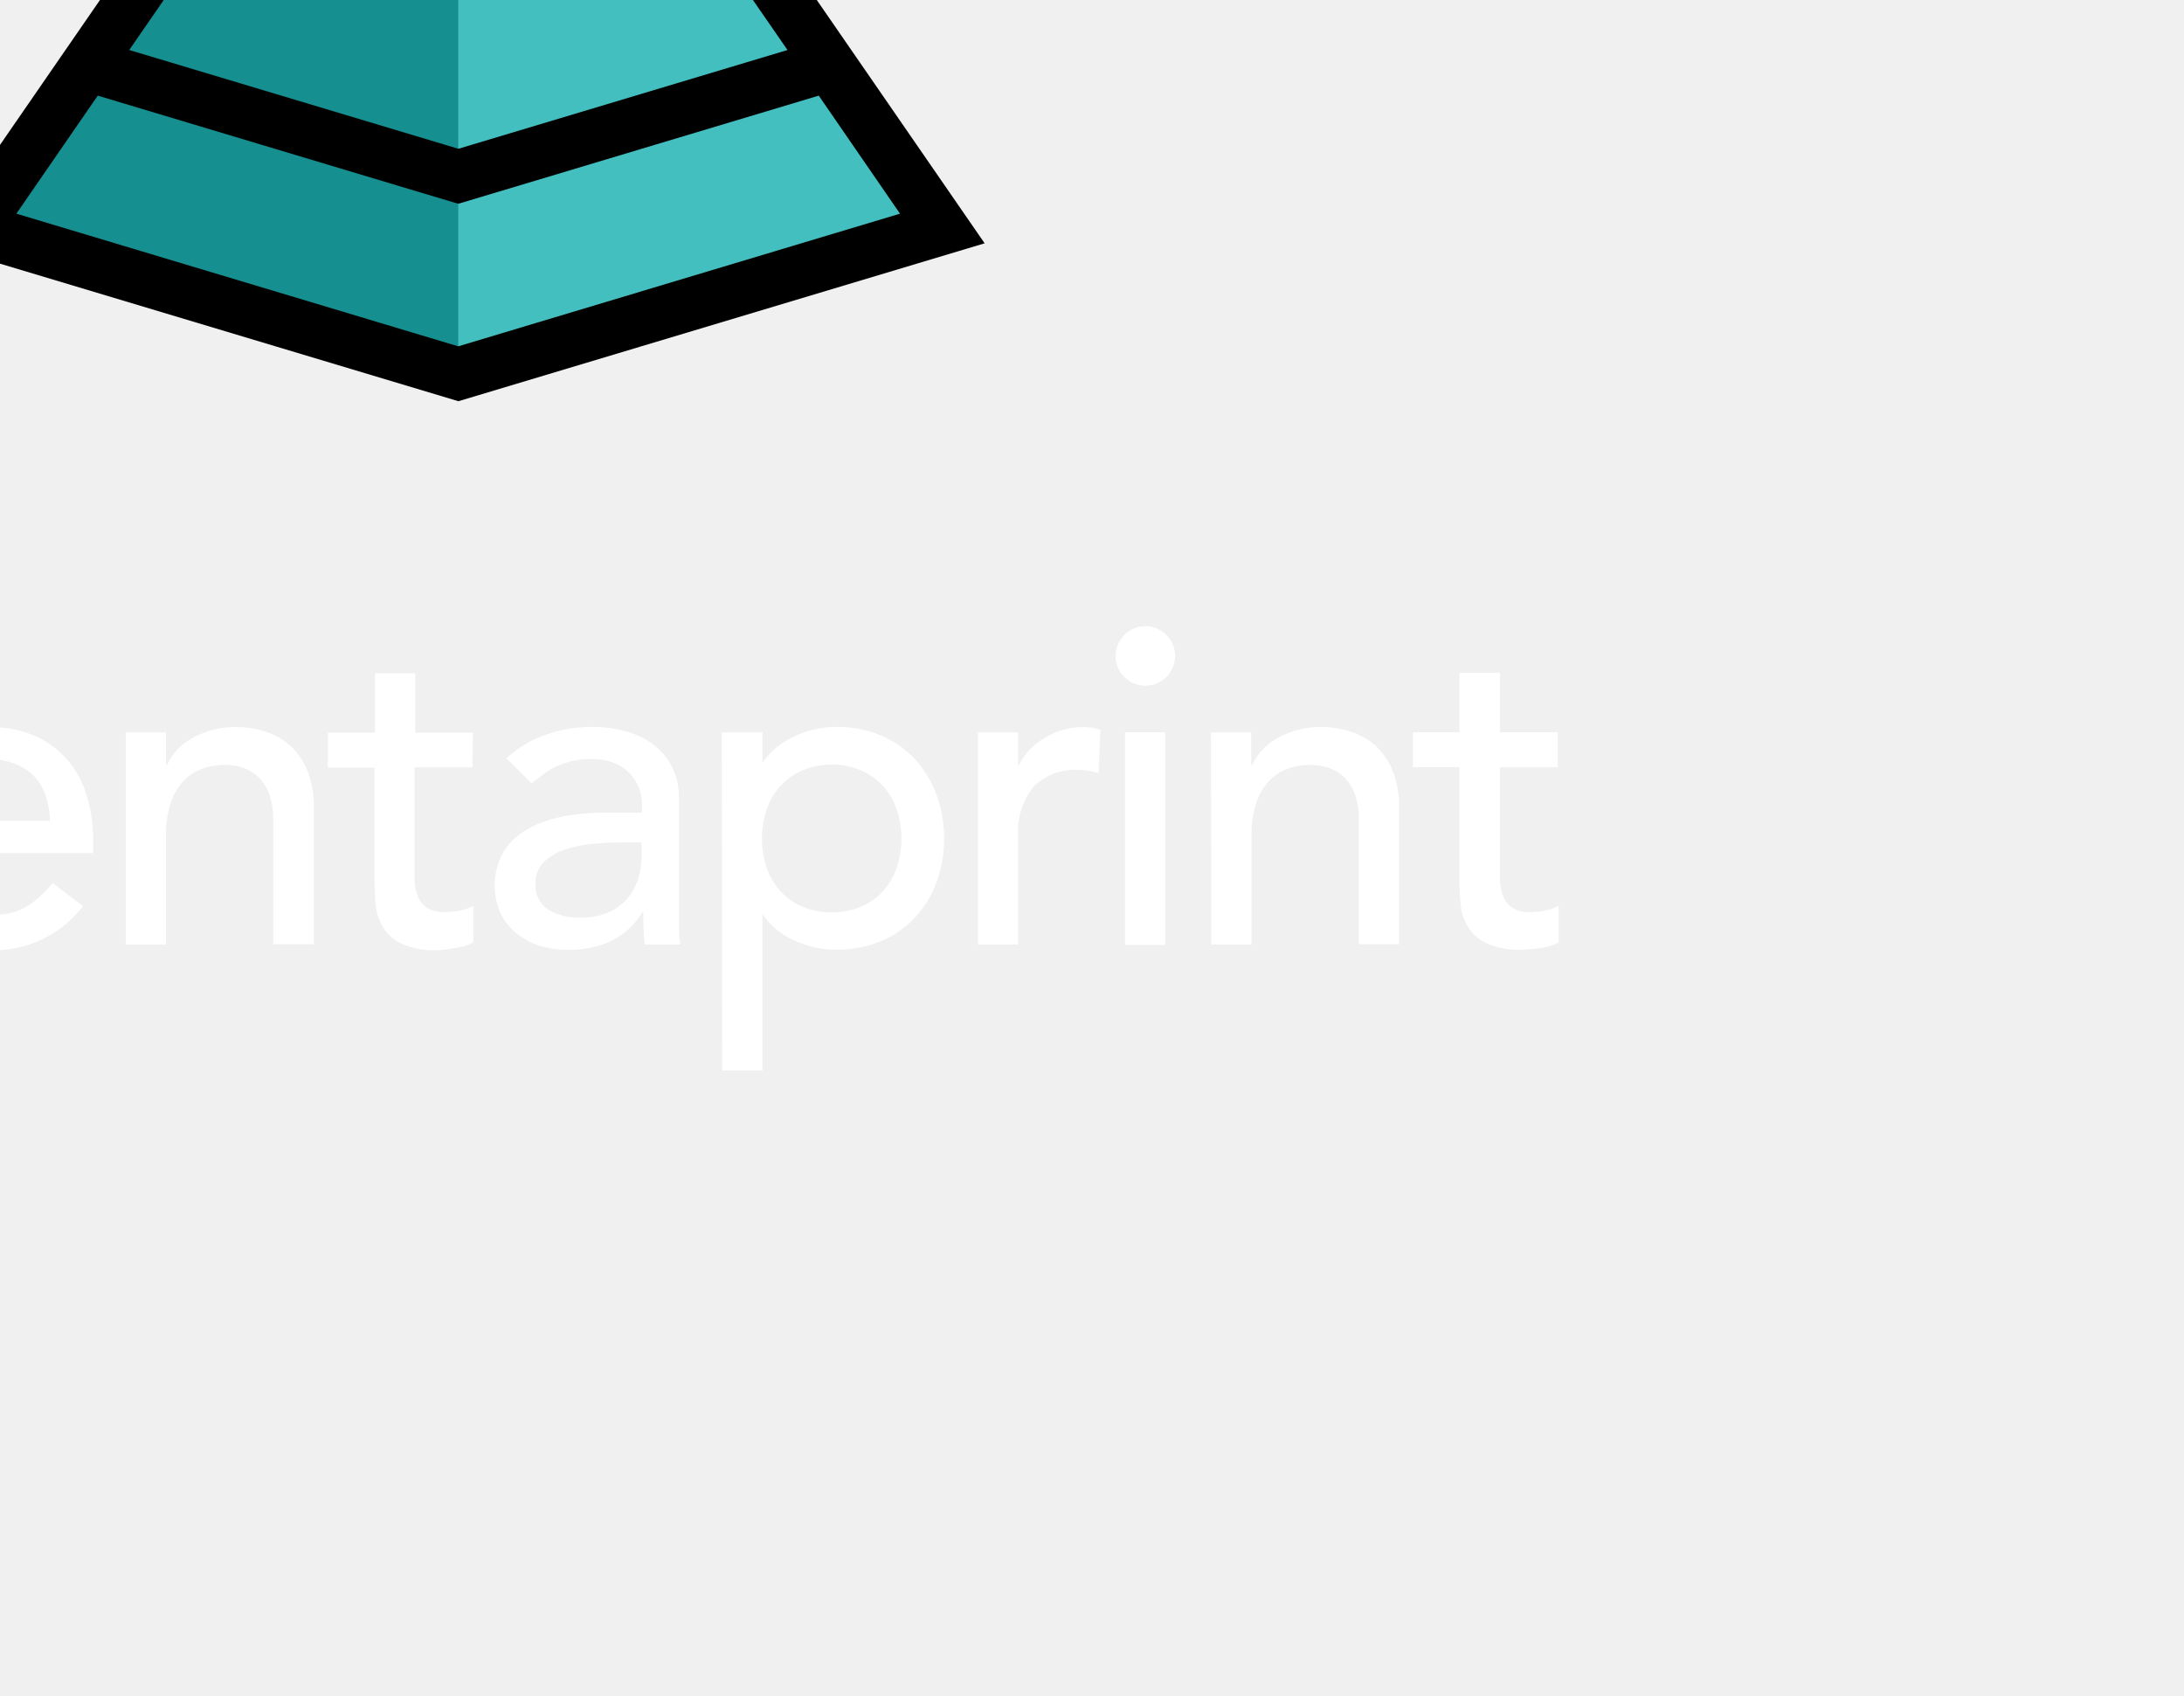
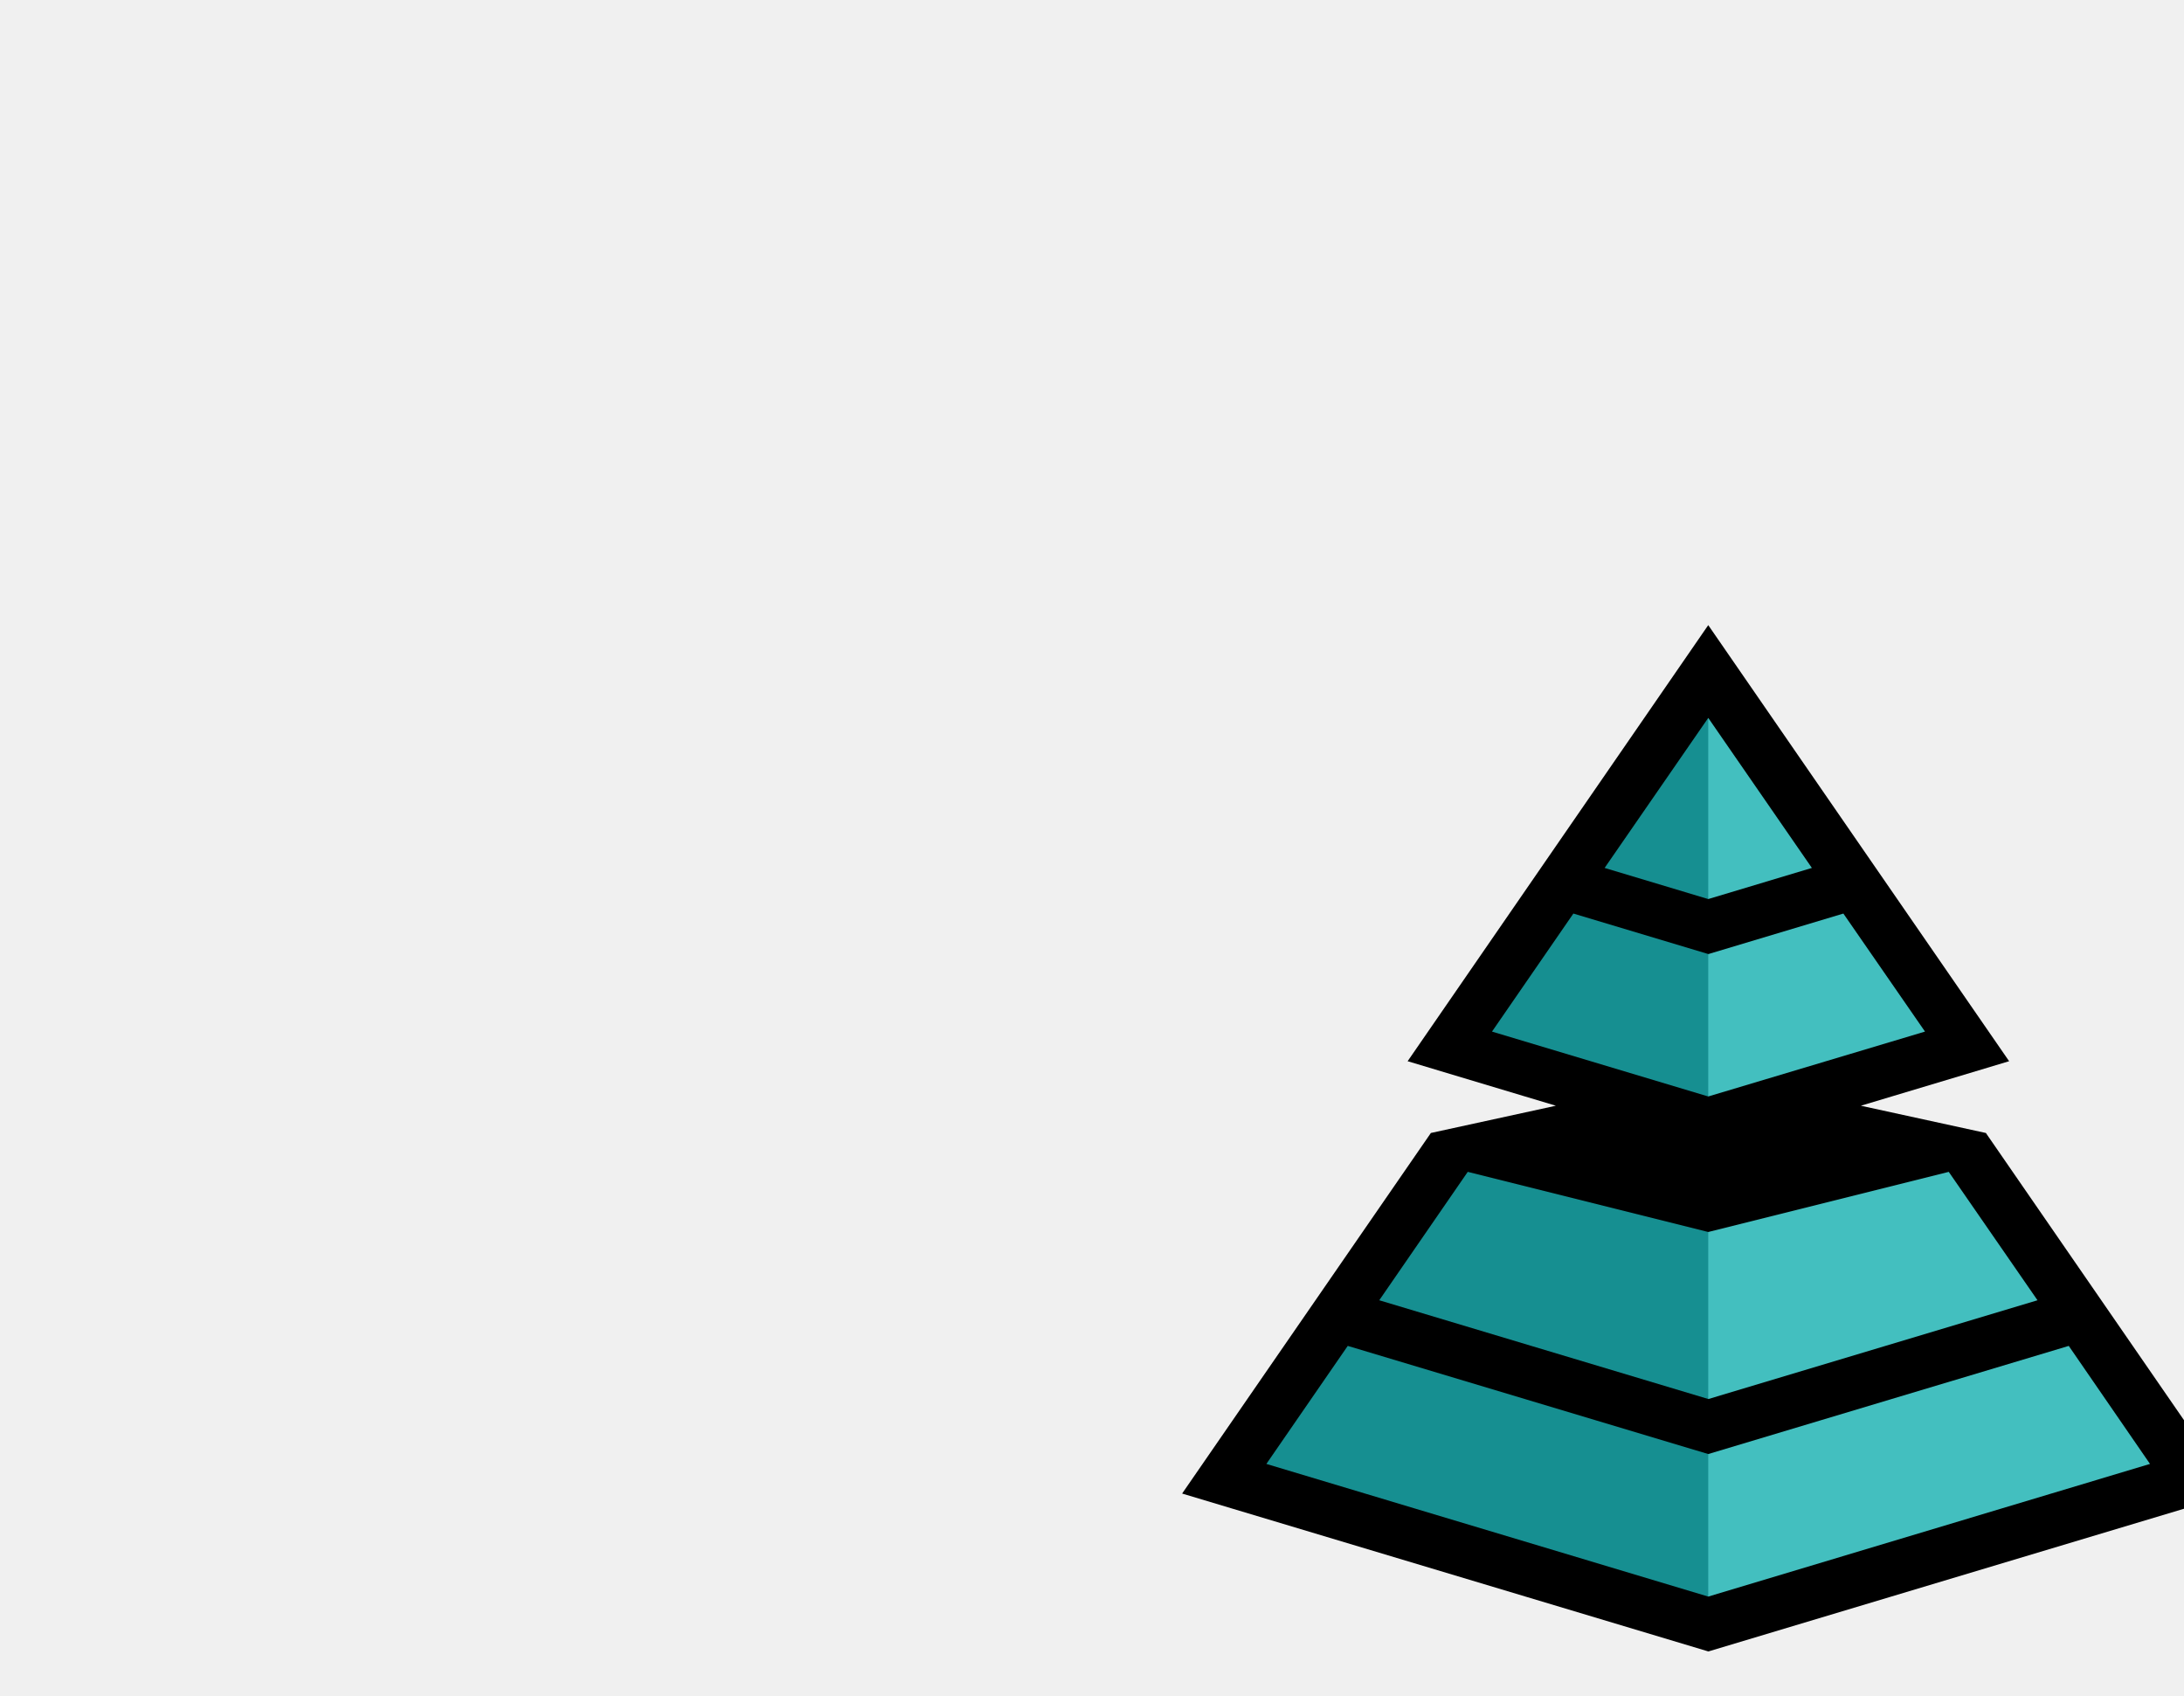
- <svg xmlns="http://www.w3.org/2000/svg" version="1.1" width="174.72" height="135.63" viewBox="50 50 174.72 135.63" overflow="hidden">
+ <svg xmlns="http://www.w3.org/2000/svg" version="1.1" width="174.72" height="135.63" viewBox="-50 -50 174.72 135.63" overflow="hidden">
  <g id="Layer_2">
    <g id="Layer_1-2">
      <g id="logo">
        <path d=" M 0 102.49 C -0.006 101.864 0.248 101.263 0.7 100.83 C 1.133 100.378 1.734 100.124 2.36 100.13 C 2.986 100.124 3.587 100.378 4.02 100.83 C 4.94 101.73 4.955 103.205 4.055 104.125 C 4.044 104.137 4.032 104.148 4.02 104.16 C 3.587 104.612 2.986 104.866 2.36 104.86 C 1.734 104.866 1.133 104.612 0.7 104.16 C 0.245 103.725 -0.008 103.12 -0 102.49 Z M 0.75 108.57 L 4 108.57 L 4 125.57 L 0.75 125.57 Z" fill="#FFFFFF" />
        <path d=" M 7.64 108.58 L 10.86 108.58 L 10.86 111.19 L 10.93 111.19 C 11.364 110.255 12.091 109.486 13 109 C 14.065 108.425 15.26 108.135 16.47 108.16 C 17.265 108.159 18.056 108.288 18.81 108.54 C 19.554 108.774 20.237 109.171 20.81 109.7 C 21.396 110.262 21.853 110.944 22.15 111.7 C 22.503 112.632 22.673 113.624 22.65 114.62 L 22.65 125.53 L 19.44 125.53 L 19.44 115.53 C 19.454 114.85 19.346 114.172 19.12 113.53 C 18.936 113.019 18.643 112.555 18.26 112.17 C 17.911 111.831 17.491 111.575 17.03 111.42 C 16.562 111.266 16.073 111.188 15.58 111.19 C 14.946 111.184 14.316 111.292 13.72 111.51 C 13.148 111.721 12.634 112.063 12.22 112.51 C 11.764 113.022 11.423 113.625 11.22 114.28 C 10.965 115.102 10.844 115.96 10.86 116.82 L 10.86 125.55 L 7.64 125.55 Z" fill="#FFFFFF" />
        <path d=" M 23.46 108.58 L 27.18 108.58 L 32.26 121.58 L 37.13 108.58 L 40.57 108.58 L 33.91 125.58 L 30.36 125.58 Z" fill="#FFFFFF" />
        <path d=" M 43.88 118.24 C 43.874 118.936 44.039 119.623 44.36 120.24 C 44.673 120.841 45.105 121.371 45.63 121.8 C 46.172 122.239 46.789 122.578 47.45 122.8 C 48.141 123.039 48.868 123.161 49.6 123.16 C 50.519 123.181 51.425 122.938 52.21 122.46 C 52.972 121.959 53.648 121.338 54.21 120.62 L 56.64 122.48 C 54.867 124.794 52.083 126.106 49.17 126 C 47.927 126.017 46.693 125.786 45.54 125.32 C 44.496 124.898 43.555 124.257 42.78 123.44 C 42.016 122.623 41.424 121.661 41.04 120.61 C 40.627 119.483 40.42 118.29 40.43 117.09 C 40.418 115.882 40.642 114.682 41.09 113.56 C 41.511 112.507 42.132 111.546 42.92 110.73 C 43.706 109.922 44.649 109.283 45.69 108.85 C 46.802 108.389 47.996 108.157 49.2 108.17 C 50.514 108.131 51.819 108.402 53.01 108.96 C 54.006 109.444 54.883 110.14 55.58 111 C 56.237 111.847 56.719 112.816 57 113.85 C 57.298 114.904 57.45 115.994 57.45 117.09 L 57.45 118.24 Z M 54 115.66 C 53.987 114.98 53.873 114.306 53.66 113.66 C 53.469 113.082 53.159 112.55 52.75 112.1 C 52.322 111.66 51.804 111.318 51.23 111.1 C 50.552 110.835 49.828 110.706 49.1 110.72 C 48.353 110.711 47.612 110.865 46.93 111.17 C 46.307 111.446 45.743 111.84 45.27 112.33 C 44.825 112.793 44.466 113.331 44.21 113.92 C 43.966 114.468 43.836 115.06 43.83 115.66 Z" fill="#FFFFFF" />
        <path d=" M 60.06 108.58 L 63.28 108.58 L 63.28 111.19 L 63.35 111.19 C 63.793 110.245 64.534 109.472 65.46 108.99 C 66.525 108.415 67.72 108.125 68.93 108.15 C 69.725 108.149 70.516 108.278 71.27 108.53 C 72.014 108.764 72.697 109.161 73.27 109.69 C 73.856 110.252 74.313 110.934 74.61 111.69 C 74.963 112.622 75.133 113.614 75.11 114.61 L 75.11 125.52 L 71.86 125.52 L 71.86 115.52 C 71.874 114.84 71.766 114.162 71.54 113.52 C 71.356 113.009 71.063 112.545 70.68 112.16 C 70.331 111.821 69.911 111.565 69.45 111.41 C 68.982 111.256 68.493 111.178 68 111.18 C 67.366 111.174 66.736 111.282 66.14 111.5 C 65.568 111.711 65.054 112.053 64.64 112.5 C 64.184 113.012 63.843 113.615 63.64 114.27 C 63.385 115.092 63.264 115.95 63.28 116.81 L 63.28 125.54 L 60.06 125.54 Z" fill="#FFFFFF" />
        <path d=" M 87.79 111.37 L 83.17 111.37 L 83.17 119.06 C 83.17 119.54 83.17 120.01 83.17 120.47 C 83.186 120.899 83.278 121.322 83.44 121.72 C 83.588 122.08 83.838 122.39 84.16 122.61 C 84.585 122.863 85.076 122.982 85.57 122.95 C 85.966 122.947 86.361 122.911 86.75 122.84 C 87.14 122.775 87.515 122.643 87.86 122.45 L 87.86 125.38 C 87.396 125.621 86.89 125.774 86.37 125.83 C 85.917 125.915 85.46 125.972 85 126 C 84.013 126.049 83.028 125.871 82.12 125.48 C 81.501 125.188 80.979 124.723 80.62 124.14 C 80.295 123.577 80.1 122.948 80.05 122.3 C 79.99 121.633 79.96 120.947 79.96 120.24 L 79.96 111.4 L 76.23 111.4 L 76.23 108.61 L 80 108.61 L 80 103.85 L 83.22 103.85 L 83.22 108.61 L 87.84 108.61 Z" fill="#FFFFFF" />
        <path d=" M 90.51 110.65 C 91.42 109.814 92.492 109.174 93.66 108.77 C 94.809 108.359 96.02 108.146 97.24 108.14 C 98.325 108.119 99.407 108.278 100.44 108.61 C 101.251 108.872 102 109.297 102.64 109.86 C 103.195 110.359 103.629 110.978 103.91 111.67 C 104.183 112.347 104.323 113.07 104.32 113.8 L 104.32 122.46 C 104.32 123.053 104.32 123.603 104.32 124.11 C 104.32 124.617 104.357 125.093 104.43 125.54 L 101.57 125.54 C 101.497 124.68 101.46 123.82 101.46 122.96 L 101.39 122.96 C 100.782 123.963 99.901 124.771 98.85 125.29 C 97.78 125.762 96.619 125.995 95.45 125.97 C 94.688 125.974 93.93 125.866 93.2 125.65 C 92.514 125.443 91.875 125.103 91.32 124.65 C 90.783 124.222 90.349 123.678 90.05 123.06 C 89.33 121.447 89.431 119.586 90.32 118.06 C 90.827 117.301 91.514 116.679 92.32 116.25 C 93.258 115.754 94.272 115.417 95.32 115.25 C 96.537 115.057 97.768 114.973 99 115 L 101.36 115 L 101.36 114.28 C 101.358 113.838 101.273 113.401 101.11 112.99 C 100.94 112.557 100.685 112.163 100.36 111.83 C 100.005 111.472 99.58 111.193 99.11 111.01 C 98.538 110.796 97.93 110.694 97.32 110.71 C 96.771 110.702 96.224 110.763 95.69 110.89 C 95.254 111.001 94.829 111.151 94.42 111.34 C 94.065 111.514 93.73 111.725 93.42 111.97 L 92.52 112.65 Z M 99.6 117.38 C 98.818 117.383 98.037 117.426 97.26 117.51 C 96.516 117.581 95.784 117.742 95.08 117.99 C 94.474 118.196 93.923 118.538 93.47 118.99 C 93.045 119.432 92.817 120.027 92.84 120.64 C 92.771 121.472 93.153 122.276 93.84 122.75 C 94.649 123.218 95.577 123.441 96.51 123.39 C 97.284 123.41 98.053 123.257 98.76 122.94 C 99.341 122.672 99.854 122.275 100.26 121.78 C 100.637 121.31 100.915 120.769 101.08 120.19 C 101.244 119.625 101.328 119.039 101.33 118.45 L 101.33 117.38 Z" fill="#FFFFFF" />
        <path d=" M 107.74 108.58 L 111 108.58 L 111 111 L 111 111 C 111.643 110.075 112.529 109.345 113.56 108.89 C 114.608 108.397 115.752 108.141 116.91 108.14 C 118.131 108.123 119.342 108.354 120.47 108.82 C 121.501 109.253 122.428 109.901 123.19 110.72 C 123.947 111.544 124.535 112.509 124.92 113.56 C 125.332 114.677 125.539 115.859 125.53 117.05 C 125.54 118.25 125.333 119.443 124.92 120.57 C 124.539 121.62 123.951 122.582 123.19 123.4 C 122.424 124.209 121.498 124.85 120.47 125.28 C 119.342 125.746 118.13 125.977 116.91 125.96 C 115.723 125.965 114.551 125.702 113.48 125.19 C 112.474 124.74 111.614 124.015 111 123.1 L 111 123.1 L 111 135.62 L 107.78 135.62 Z M 116.54 111.16 C 115.741 111.148 114.948 111.302 114.21 111.61 C 113.548 111.89 112.952 112.306 112.46 112.83 C 111.967 113.368 111.59 114.001 111.35 114.69 C 110.825 116.233 110.825 117.907 111.35 119.45 C 111.59 120.139 111.967 120.772 112.46 121.31 C 112.951 121.835 113.547 122.251 114.21 122.53 C 115.703 123.125 117.367 123.125 118.86 122.53 C 119.522 122.25 120.119 121.835 120.61 121.31 C 121.103 120.772 121.48 120.139 121.72 119.45 C 122.245 117.907 122.245 116.233 121.72 114.69 C 121.48 114.001 121.103 113.368 120.61 112.83 C 120.118 112.306 119.522 111.89 118.86 111.61 C 118.126 111.3 117.337 111.143 116.54 111.15 Z" fill="#FFFFFF" />
        <path d=" M 128.23 108.58 L 131.45 108.58 L 131.45 111.19 L 131.52 111.19 C 131.737 110.736 132.028 110.32 132.38 109.96 C 132.736 109.592 133.14 109.272 133.58 109.01 C 134.035 108.74 134.522 108.529 135.03 108.38 C 135.54 108.228 136.068 108.151 136.6 108.15 C 137.085 108.143 137.568 108.214 138.03 108.36 L 137.89 111.83 C 137.63 111.757 137.367 111.697 137.1 111.65 C 136.839 111.603 136.575 111.58 136.31 111.58 C 134.974 111.49 133.663 111.97 132.7 112.9 C 131.771 114.063 131.324 115.537 131.45 117.02 L 131.45 125.54 L 128.23 125.54 Z" fill="#FFFFFF" />
        <path d=" M 139.25 102.49 C 139.236 101.176 140.29 100.099 141.604 100.084 C 142.918 100.07 143.995 101.124 144.01 102.438 C 144.024 103.752 142.97 104.83 141.656 104.844 C 141.017 104.851 140.402 104.601 139.95 104.15 C 139.498 103.717 139.244 103.116 139.25 102.49 Z M 140 108.57 L 143.22 108.57 L 143.22 125.57 L 140 125.57 Z" fill="#FFFFFF" />
        <path d=" M 146.88 108.58 L 150.1 108.58 L 150.1 111.19 L 150.17 111.19 C 150.613 110.245 151.354 109.472 152.28 108.99 C 153.345 108.415 154.54 108.125 155.75 108.15 C 156.545 108.149 157.336 108.278 158.09 108.53 C 158.834 108.764 159.517 109.16 160.09 109.69 C 160.676 110.252 161.133 110.934 161.43 111.69 C 161.784 112.622 161.954 113.613 161.93 114.61 L 161.93 125.52 L 158.71 125.52 L 158.71 115.52 C 158.724 114.84 158.616 114.162 158.39 113.52 C 158.207 113.009 157.913 112.545 157.53 112.16 C 157.178 111.82 156.755 111.563 156.29 111.41 C 155.822 111.256 155.333 111.178 154.84 111.18 C 154.206 111.173 153.576 111.282 152.98 111.5 C 152.408 111.711 151.894 112.053 151.48 112.5 C 151.024 113.012 150.683 113.615 150.48 114.27 C 150.225 115.092 150.104 115.95 150.12 116.81 L 150.12 125.54 L 146.9 125.54 Z" fill="#FFFFFF" />
        <path d=" M 174.62 111.37 L 170 111.37 L 170 119.06 C 170 119.54 170 120.01 170 120.47 C 170.017 120.899 170.108 121.322 170.27 121.72 C 170.418 122.08 170.668 122.39 170.99 122.61 C 171.415 122.864 171.906 122.982 172.4 122.95 C 172.796 122.947 173.191 122.911 173.58 122.84 C 173.97 122.775 174.345 122.643 174.69 122.45 L 174.69 125.38 C 174.226 125.621 173.72 125.774 173.2 125.83 C 172.733 125.903 172.262 125.946 171.79 125.96 C 170.803 126.008 169.818 125.83 168.91 125.44 C 168.291 125.148 167.769 124.683 167.41 124.1 C 167.085 123.537 166.89 122.908 166.84 122.26 C 166.78 121.593 166.75 120.907 166.75 120.2 L 166.75 111.36 L 163.03 111.36 L 163.03 108.57 L 166.75 108.57 L 166.75 103.81 L 170 103.81 L 170 108.57 L 174.62 108.57 Z" fill="#FFFFFF" />
        <path d=" M 86.66 4.21 L 65.61 33.68 L 82.45 38.94 L 66.67 42.1 L 47.72 68.41 L 86.66 79.99 L 125.6 68.41 L 106.66 41.05 L 90.87 38.94 L 107.71 33.68 L 86.66 4.21 Z" fill="#43BFBF" />
        <path d=" M 86.66 4.21 L 65.61 33.68 L 82.45 38.94 L 66.67 42.1 L 47.72 68.41 L 86.66 79.99 L 86.66 4.21 Z" fill="#168F91" />
        <path d=" M 108.87 40.62 L 98.87 38.44 L 110.73 34.88 L 86.66 0 L 62.61 34.88 L 74.47 38.44 L 64.47 40.62 L 44.57 69.46 L 86.67 82.09 L 128.77 69.46 Z M 86.66 7.42 L 94.95 19.42 L 86.66 21.91 L 78.37 19.42 Z M 75.87 23.07 L 86.67 26.31 L 97.47 23.07 L 104 32.51 L 86.66 37.7 L 69.36 32.51 Z M 67.42 43.73 L 86.66 48.54 L 105.9 43.73 L 113 54 L 86.67 61.9 L 60.34 54 Z M 51.31 67.09 L 57.82 57.65 L 86.66 66.3 L 115.5 57.65 L 122 67.09 L 86.66 77.7 Z" />
      </g>
    </g>
  </g>
</svg>
